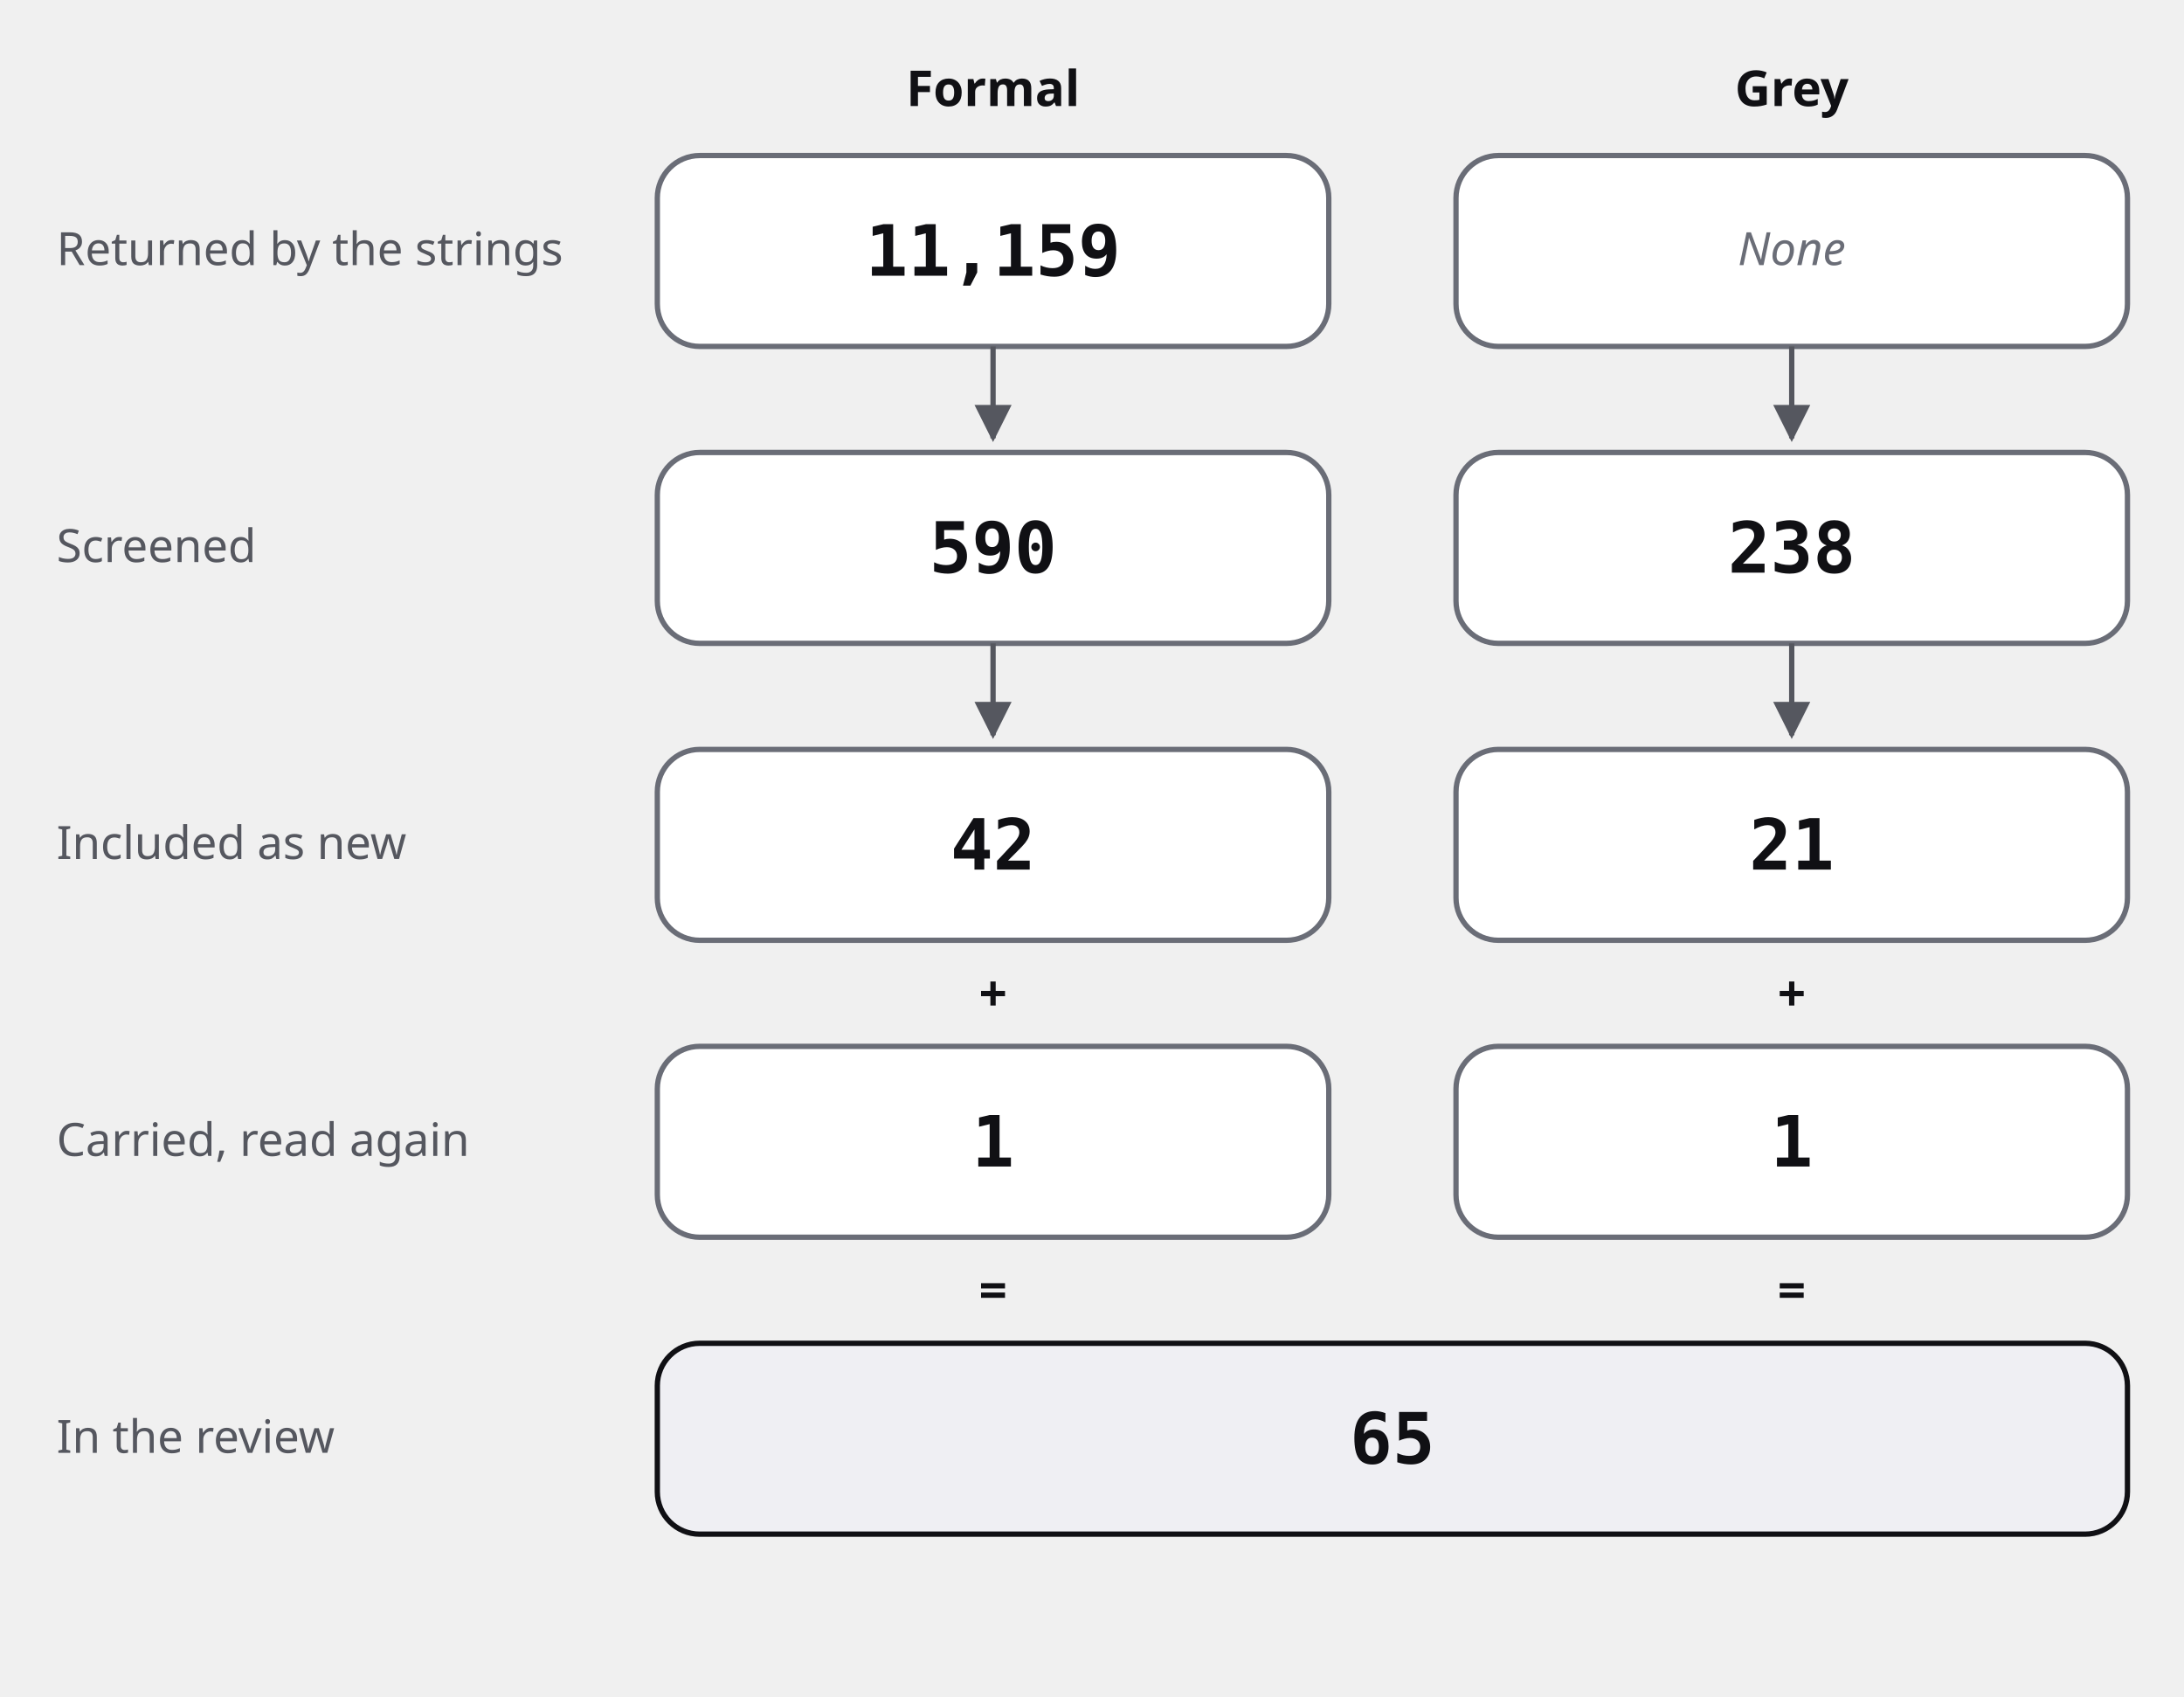
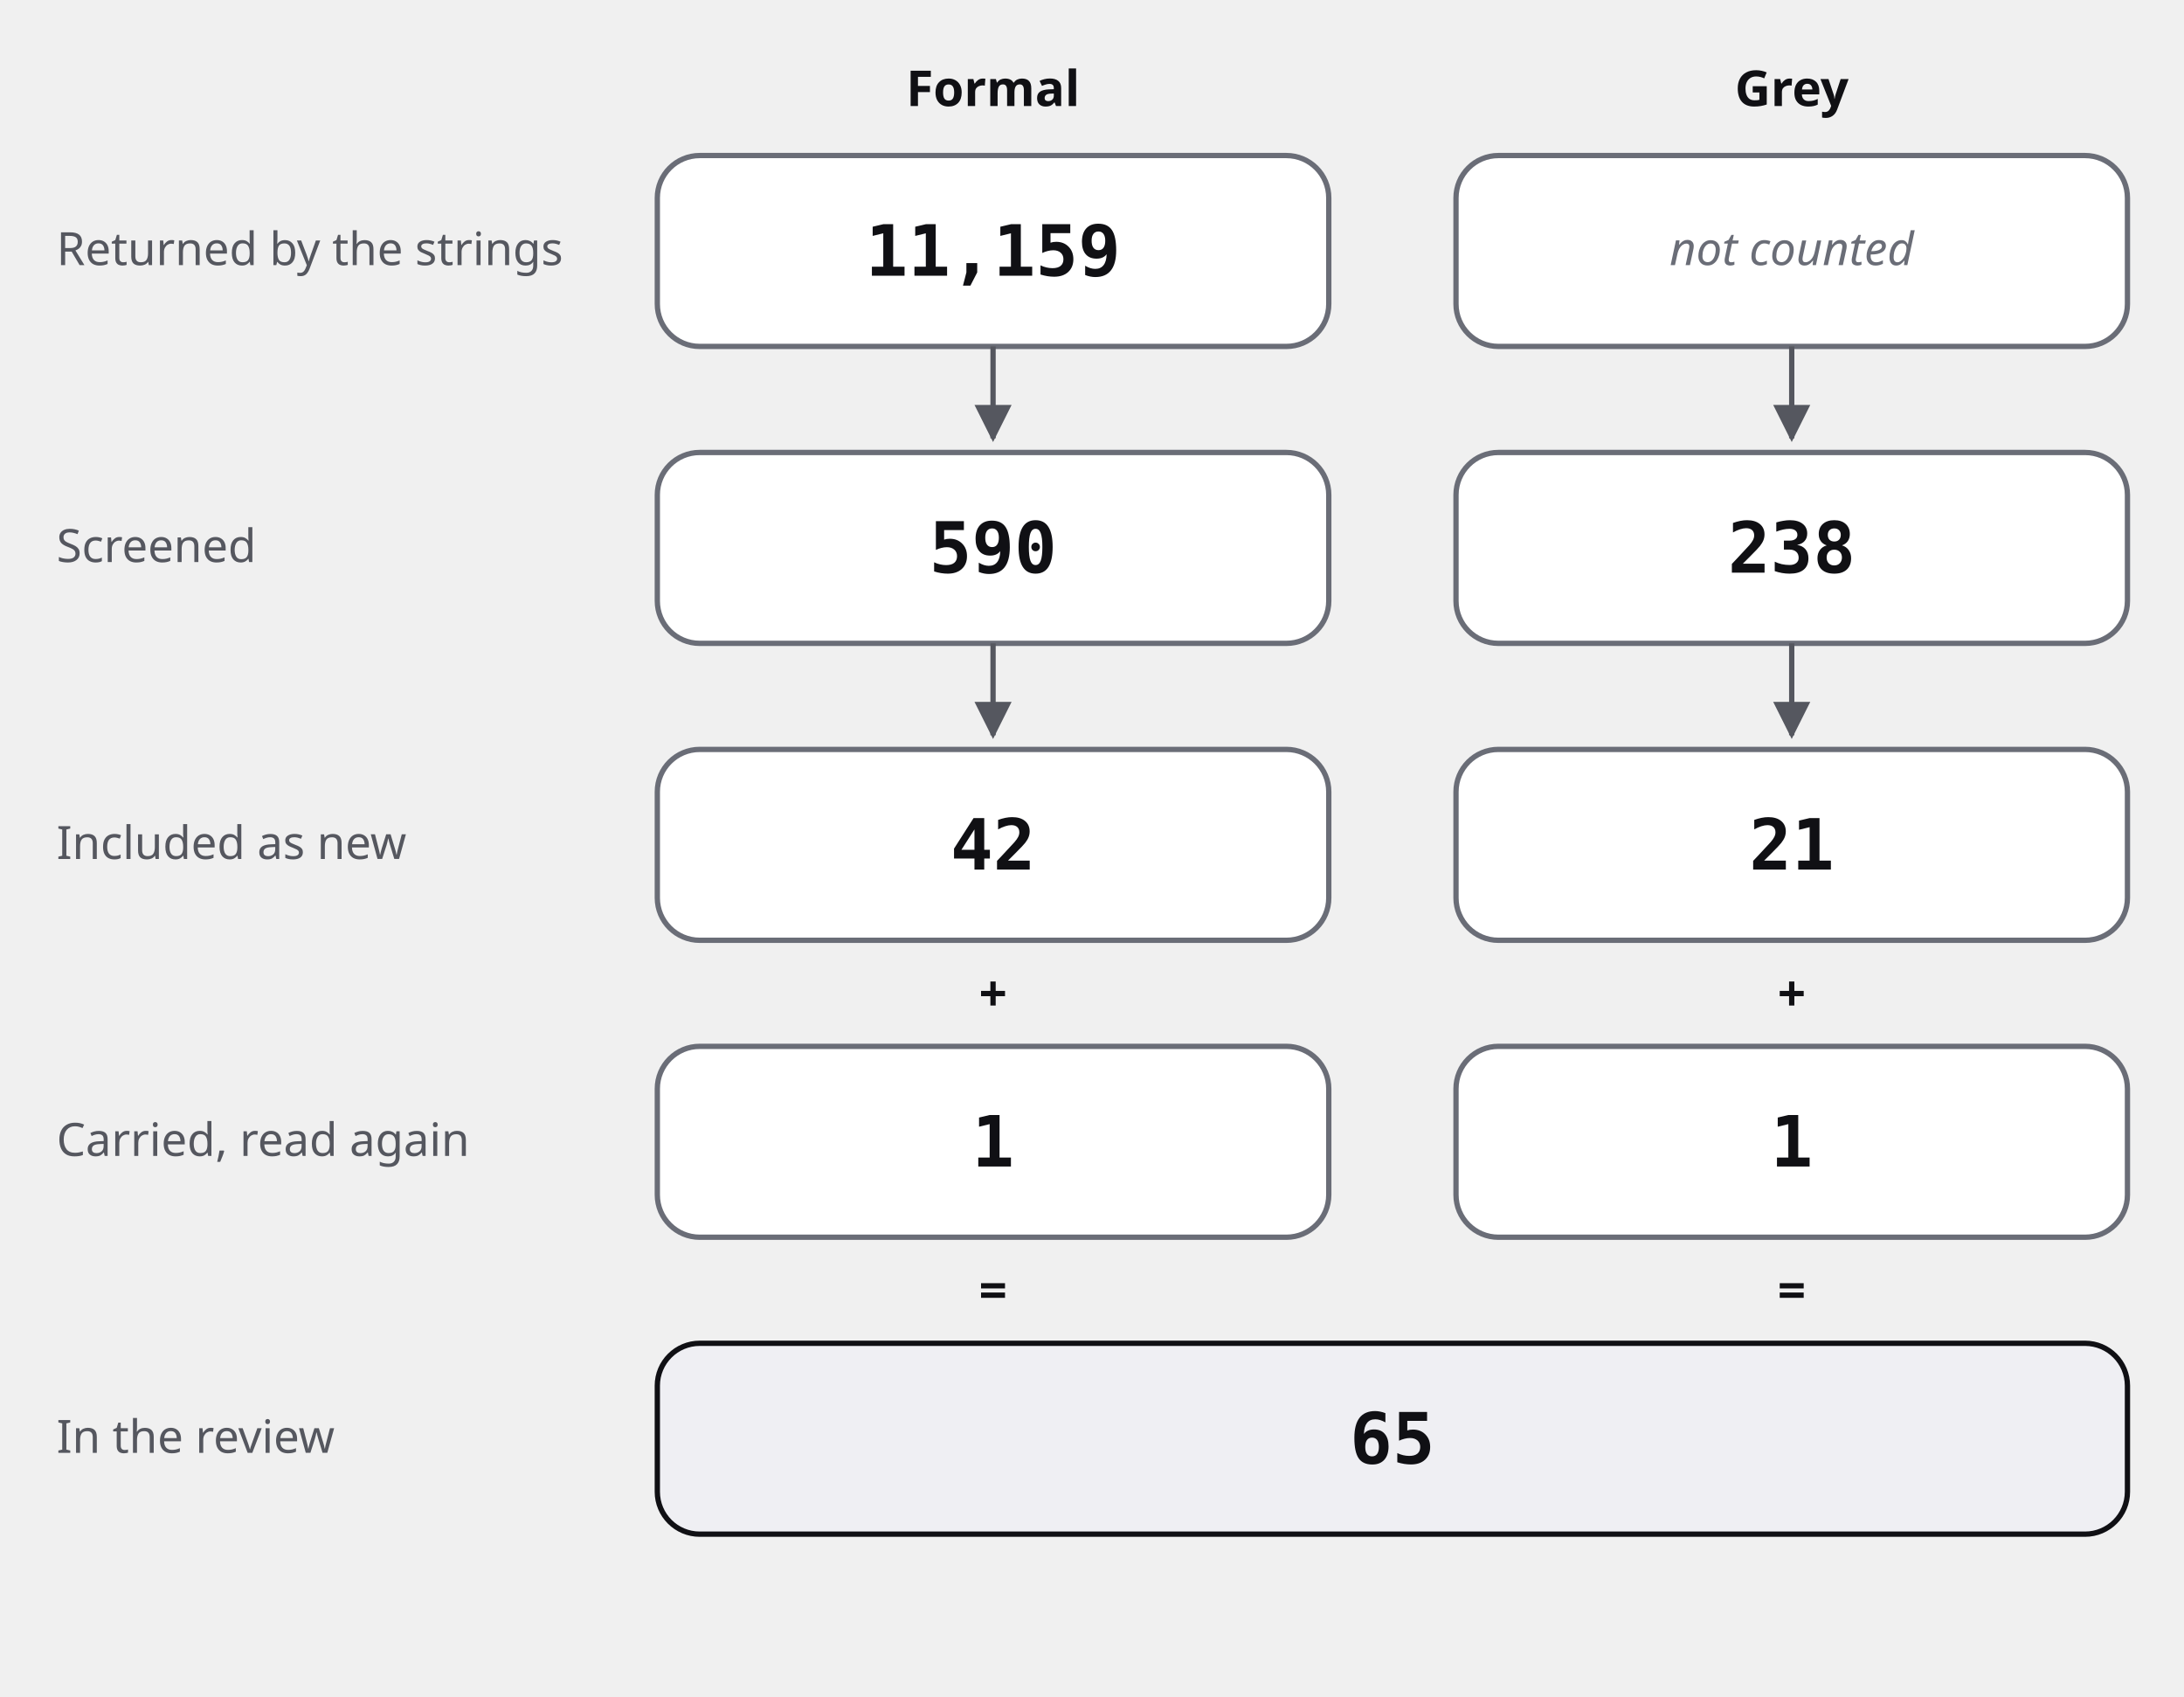
<svg xmlns="http://www.w3.org/2000/svg" viewBox="0 0 618 480" role="img" aria-labelledby="t d">
  <style>
  .box { fill: #FFFFFF; stroke: #6A6D77; stroke-width: 1.5; }
  .total { fill: #EFEFF3; stroke: #101014; stroke-width: 1.5; }
  .n { font: 600 20px 'JetBrains Mono', ui-monospace, monospace; fill: #101014; }
  .label { font: 400 13px Archivo, system-ui, sans-serif; fill: #55575F; }
  .na { font: italic 400 13px Archivo, system-ui, sans-serif; fill: #6A6D77; }
  .head { font: 600 14px Archivo, system-ui, sans-serif; fill: #101014; }
  .arrow { stroke: #55575F; stroke-width: 1.5; fill: none; marker-end: url(#tip); }
  #tip path { fill: #55575F; }
  @media (prefers-color-scheme: dark) {
    .box { fill: #1A1A20; stroke: #9A9CA4; }
    .total { fill: #26262E; stroke: #F7F7F9; }
    .n, .head { fill: #F7F7F9; }
    .label { fill: #B8BAC2; }
    .na { fill: #9A9CA4; }
    .arrow { stroke: #B8BAC2; }
    #tip path { fill: #B8BAC2; }
  }
</style>
  <defs>
    <marker id="tip" viewBox="0 0 10 10" refX="9" refY="5" markerWidth="7" markerHeight="7" orient="auto">
      <path d="M0,0 L10,5 L0,10 z" />
    </marker>
  </defs>
  <text class="head" x="281.0" y="30" text-anchor="middle">Formal</text>
  <text class="head" x="507.0" y="30" text-anchor="middle">Grey</text>
  <text class="label" x="16" y="75.0">Returned by the strings</text>
  <rect class="box" x="186" y="44" width="190" height="54" rx="12" />
  <text class="n" x="281.0" y="78.0" text-anchor="middle">11,159</text>
  <path class="arrow" d="M281.0,98 v26" />
  <rect class="box" x="412" y="44" width="190" height="54" rx="12" />
-   <text class="na" x="507.0" y="75.0" text-anchor="middle">None</text>
+   <text class="na" x="507.0" y="75.0" text-anchor="middle">not counted</text>
  <path class="arrow" d="M507.0,98 v26" />
  <text class="label" x="16" y="159.0">Screened</text>
  <rect class="box" x="186" y="128" width="190" height="54" rx="12" />
  <text class="n" x="281.0" y="162.0" text-anchor="middle">590</text>
  <path class="arrow" d="M281.0,182 v26" />
  <rect class="box" x="412" y="128" width="190" height="54" rx="12" />
  <text class="n" x="507.0" y="162.0" text-anchor="middle">238</text>
  <path class="arrow" d="M507.0,182 v26" />
  <text class="label" x="16" y="243.0">Included as new</text>
  <rect class="box" x="186" y="212" width="190" height="54" rx="12" />
  <text class="n" x="281.0" y="246.0" text-anchor="middle">42</text>
  <text class="head" x="281.0" y="286.0" text-anchor="middle">+</text>
  <rect class="box" x="412" y="212" width="190" height="54" rx="12" />
  <text class="n" x="507.0" y="246.0" text-anchor="middle">21</text>
  <text class="head" x="507.0" y="286.0" text-anchor="middle">+</text>
  <text class="label" x="16" y="327.0">Carried, read again</text>
  <rect class="box" x="186" y="296" width="190" height="54" rx="12" />
  <text class="n" x="281.0" y="330.0" text-anchor="middle">1</text>
  <text class="head" x="281.0" y="370.0" text-anchor="middle">=</text>
  <rect class="box" x="412" y="296" width="190" height="54" rx="12" />
  <text class="n" x="507.0" y="330.0" text-anchor="middle">1</text>
  <text class="head" x="507.0" y="370.0" text-anchor="middle">=</text>
  <text class="label" x="16" y="411.0">In the review</text>
  <rect class="total" x="186" y="380" width="416" height="54" rx="12" />
  <text class="n" x="394.0" y="414.0" text-anchor="middle">65</text>
</svg>
